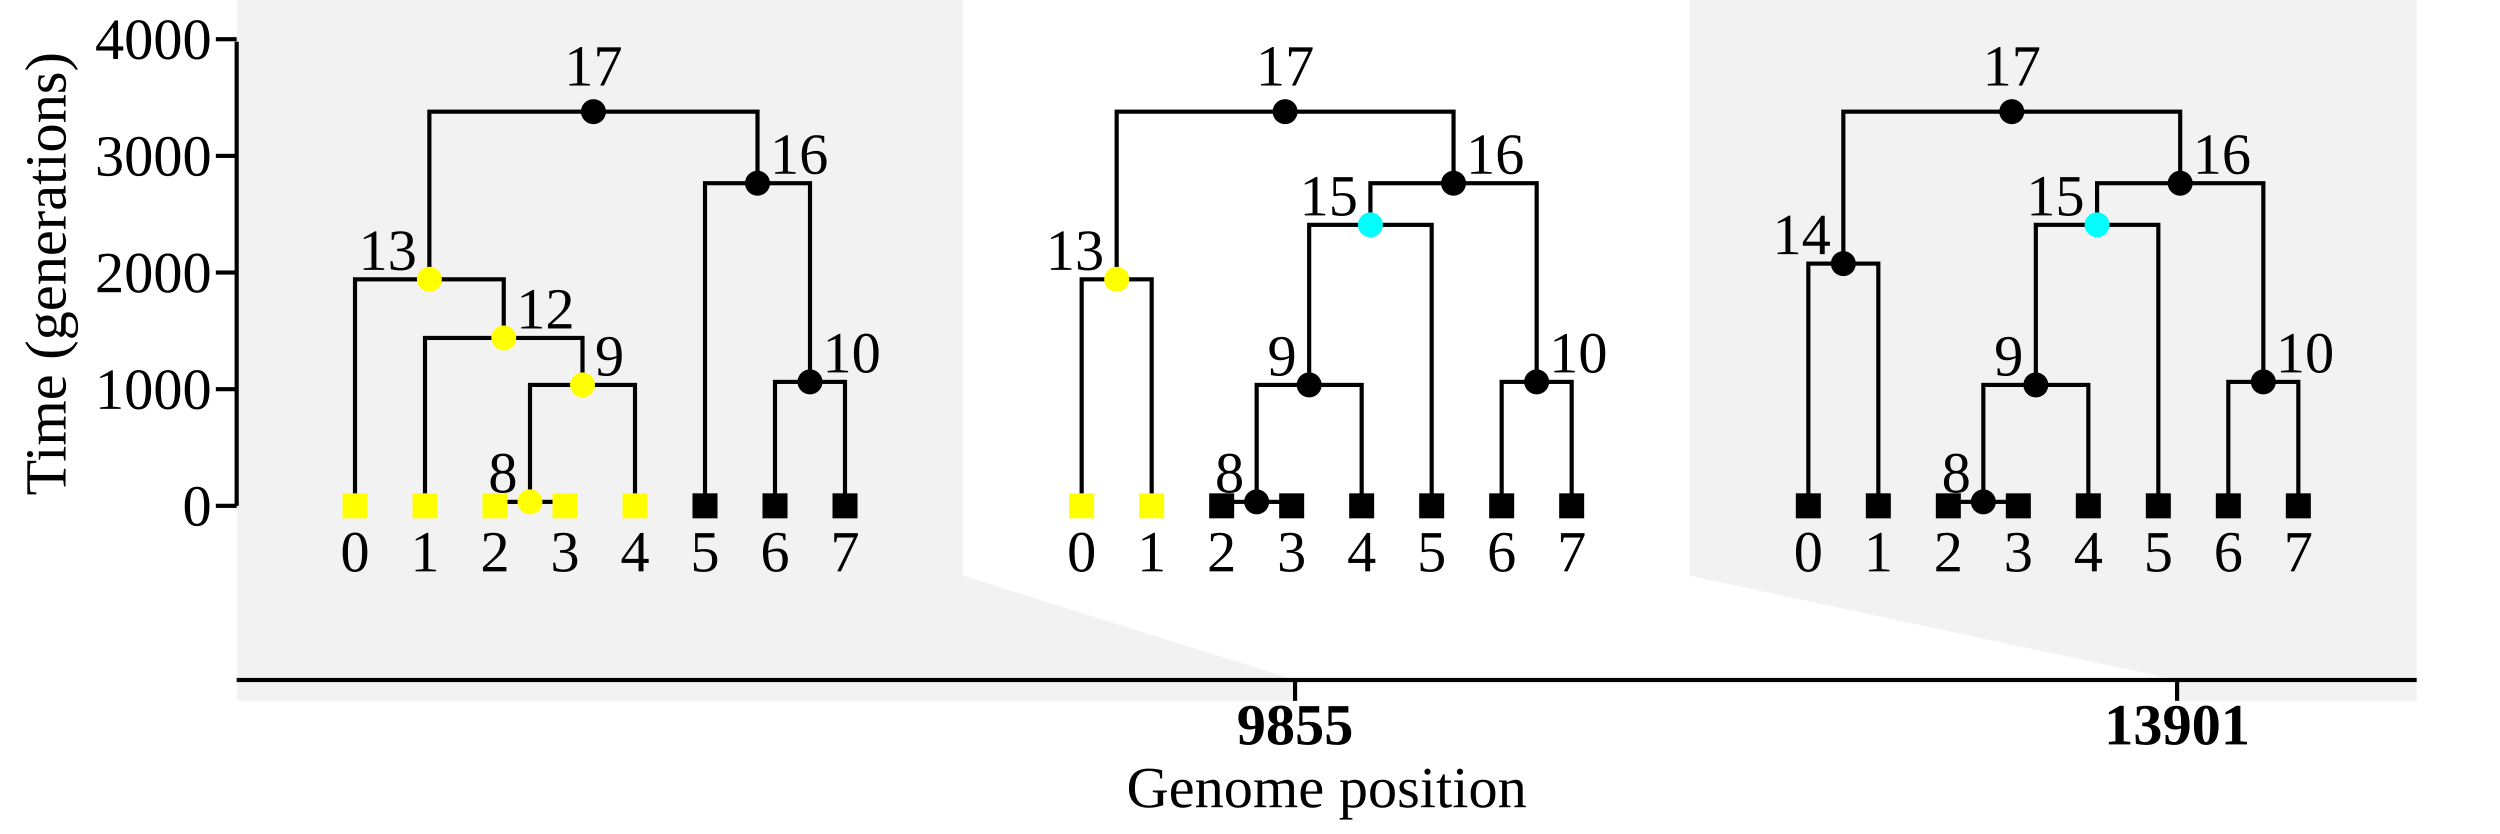
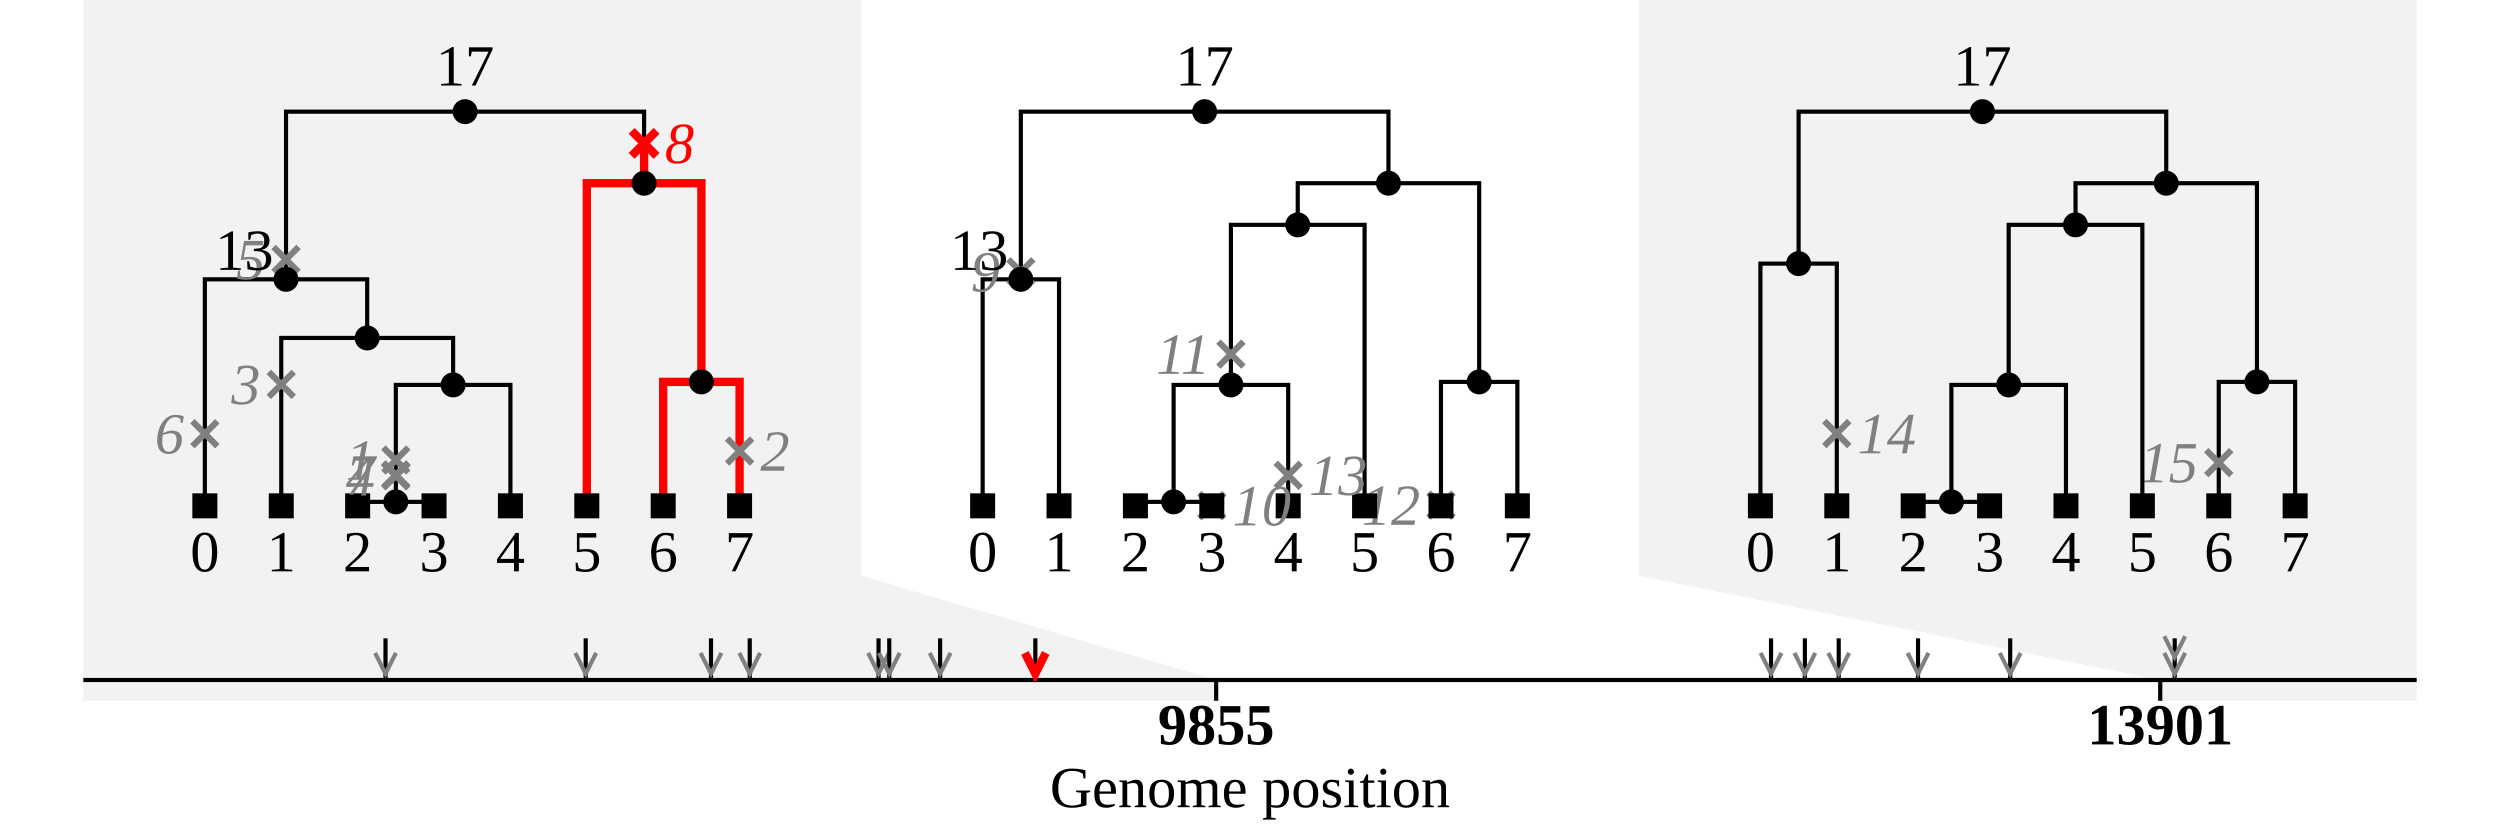
<svg xmlns="http://www.w3.org/2000/svg" baseProfile="full" height="200" version="1.1" width="600">
  <defs>
-     <style type="text/css">.background path {fill: #808080; fill-opacity: 0}.background path:nth-child(odd) {fill-opacity: .1}.axes {font-size: 14px}.x-axis .tick .lab {font-weight: bold; dominant-baseline: hanging}.axes, .tree {font-size: 14px; text-anchor: middle}.axes line, .edge {stroke: black; fill: none}.axes .ax-skip {stroke-dasharray: 4}.y-axis .grid {stroke: #FAFAFA}.node &gt; .sym {fill: black; stroke: none}.site &gt; .sym {stroke: black}.mut text {fill: red; font-style: italic}.mut.extra text {fill: hotpink}.mut line {fill: none; stroke: none}.mut .sym {fill: none; stroke: red}.mut.extra .sym {stroke: hotpink}.node .mut .sym {stroke-width: 1.5px}.tree text, .tree-sequence text {dominant-baseline: central}.plotbox .lab.lft {text-anchor: end}.plotbox .lab.rgt {text-anchor: start}.n13 .sym {fill: yellow}.n15 &gt; .sym {fill: cyan}</style>
+     <style type="text/css">.background path {fill: #808080; fill-opacity: 0}.background path:nth-child(odd) {fill-opacity: .1}.axes {font-size: 14px}.x-axis .tick .lab {font-weight: bold; dominant-baseline: hanging}.axes, .tree {font-size: 14px; text-anchor: middle}.axes line, .edge {stroke: black; fill: none}.axes .ax-skip {stroke-dasharray: 4}.y-axis .grid {stroke: #FAFAFA}.node &gt; .sym {fill: black; stroke: none}.site &gt; .sym {stroke: black}.mut text {fill: red; font-style: italic}.mut.extra text {fill: hotpink}.mut line {fill: none; stroke: none}.mut .sym {fill: none; stroke: red}.mut.extra .sym {stroke: hotpink}.node .mut .sym {stroke-width: 1.5px}.tree text, .tree-sequence text {dominant-baseline: central}.plotbox .lab.lft {text-anchor: end}.plotbox .lab.rgt {text-anchor: start}.mut .lab {fill: gray} .mut .sym {stroke: gray}.m8 .node .edge, .mut.m8 line, .mut.m8 .sym {stroke: red; stroke-width: 2px}.mut.m8 .lab {fill: red}</style>
  </defs>
  <g class="tree-sequence">
    <g class="background">
-       <path d="M56.8,0 l174.4,0 l0,138.2 l79.614,25 l0,5 l-254.014,0 l0,-5 l0,-25 l0,-138.2z" />
-       <path d="M231.2,0 l174.4,0 l0,138.2 l116.9,25 l0,5 l-211.687,0 l0,-5 l-79.614,-25 l0,-138.2z" />
-       <path d="M405.6,0 l174.4,0 l0,138.2 l0,25 l0,5 l-57.5,0 l0,-5 l-116.9,-25 l0,-138.2z" />
+       <path d="M20,0 l186.667,0 l0,138.2 l85.213,25 l0,5 l-271.88,0 l0,-5 l0,-25 l0,-138.2z" />
+       <path d="M206.667,0 l186.667,0 l0,138.2 l125.123,25 l0,5 l-226.576,0 l0,-5 l-85.213,-25 l0,-138.2z" />
+       <path d="M393.333,0 l186.667,0 l0,138.2 l0,25 l0,5 l-61.544,0 l0,-5 l-125.123,-25 l0,-138.2z" />
    </g>
    <g class="axes">
      <g class="x-axis">
-         <g class="title" transform="translate(318.4 200)">
+         <g class="title" transform="translate(300 200)">
          <text class="lab" text-anchor="middle" transform="translate(0 -11)">Genome position</text>
        </g>
-         <line class="ax-line" x1="56.8" x2="580" y1="163.2" y2="163.2" />
+         <line class="ax-line" x1="20" x2="580" y1="163.2" y2="163.2" />
        <g class="ticks">
-           <g class="tick" transform="translate(310.814 163.2)">
+           <g class="tick" transform="translate(291.88 163.2)">
            <line x1="0" x2="0" y1="0" y2="5" />
            <g transform="translate(0 6)">
              <text class="lab">9855</text>
            </g>
          </g>
-           <g class="tick" transform="translate(522.5 163.2)">
+           <g class="tick" transform="translate(518.456 163.2)">
            <line x1="0" x2="0" y1="0" y2="5" />
            <g transform="translate(0 6)">
              <text class="lab">13901</text>
            </g>
          </g>
        </g>
-       </g>
-       <g class="y-axis">
-         <g class="title" transform="translate(0 65.7)">
-           <text class="lab" text-anchor="middle" transform="translate(11) rotate(-90)">Time (generations)</text>
-         </g>
-         <line class="ax-line" x1="56.8" x2="56.8" y1="121.4" y2="10" />
-         <g class="ticks">
-           <g class="tick" transform="translate(56.8 121.4)">
-             <line x1="0" x2="-5" y1="0" y2="0" />
-             <g transform="translate(-6 0)">
-               <text class="lab" text-anchor="end">0</text>
-             </g>
-           </g>
-           <g class="tick" transform="translate(56.8 93.4029)">
-             <line x1="0" x2="-5" y1="0" y2="0" />
-             <g transform="translate(-6 0)">
-               <text class="lab" text-anchor="end">1000</text>
-             </g>
-           </g>
-           <g class="tick" transform="translate(56.8 65.4058)">
-             <line x1="0" x2="-5" y1="0" y2="0" />
-             <g transform="translate(-6 0)">
-               <text class="lab" text-anchor="end">2000</text>
-             </g>
-           </g>
-           <g class="tick" transform="translate(56.8 37.4087)">
-             <line x1="0" x2="-5" y1="0" y2="0" />
-             <g transform="translate(-6 0)">
-               <text class="lab" text-anchor="end">3000</text>
-             </g>
-           </g>
-           <g class="tick" transform="translate(56.8 9.41159)">
-             <line x1="0" x2="-5" y1="0" y2="0" />
-             <g transform="translate(-6 0)">
-               <text class="lab" text-anchor="end">4000</text>
-             </g>
+         <g class="site s1" transform="translate(92.52 163.2)">
+           <line class="sym" x1="0" x2="0" y1="0" y2="-10" />
+           <g class="mut m1">
+             <polyline class="sym" points="2.5,-6.5 0,-1.5 -2.5,-6.5" />
+           </g>
+         </g>
+         <g class="site s2" transform="translate(140.568 163.2)">
+           <line class="sym" x1="0" x2="0" y1="0" y2="-10" />
+           <g class="mut m2">
+             <polyline class="sym" points="2.5,-6.5 0,-1.5 -2.5,-6.5" />
+           </g>
+         </g>
+         <g class="site s3" transform="translate(170.64 163.2)">
+           <line class="sym" x1="0" x2="0" y1="0" y2="-10" />
+           <g class="mut m3">
+             <polyline class="sym" points="2.5,-6.5 0,-1.5 -2.5,-6.5" />
+           </g>
+         </g>
+         <g class="site s4" transform="translate(179.936 163.2)">
+           <line class="sym" x1="0" x2="0" y1="0" y2="-10" />
+           <g class="mut m4">
+             <polyline class="sym" points="2.5,-6.5 0,-1.5 -2.5,-6.5" />
+           </g>
+         </g>
+         <g class="site s5" transform="translate(210.848 163.2)">
+           <line class="sym" x1="0" x2="0" y1="0" y2="-10" />
+           <g class="mut m5">
+             <polyline class="sym" points="2.5,-6.5 0,-1.5 -2.5,-6.5" />
+           </g>
+         </g>
+         <g class="site s6" transform="translate(213.424 163.2)">
+           <line class="sym" x1="0" x2="0" y1="0" y2="-10" />
+           <g class="mut m6">
+             <polyline class="sym" points="2.5,-6.5 0,-1.5 -2.5,-6.5" />
+           </g>
+         </g>
+         <g class="site s7" transform="translate(225.632 163.2)">
+           <line class="sym" x1="0" x2="0" y1="0" y2="-10" />
+           <g class="mut m7">
+             <polyline class="sym" points="2.5,-6.5 0,-1.5 -2.5,-6.5" />
+           </g>
+         </g>
+         <g class="site s8" transform="translate(248.48 163.2)">
+           <line class="sym" x1="0" x2="0" y1="0" y2="-10" />
+           <g class="mut m8">
+             <polyline class="sym" points="2.5,-6.5 0,-1.5 -2.5,-6.5" />
+           </g>
+         </g>
+         <g class="site s9" transform="translate(425.048 163.2)">
+           <line class="sym" x1="0" x2="0" y1="0" y2="-10" />
+           <g class="mut m9">
+             <polyline class="sym" points="2.5,-6.5 0,-1.5 -2.5,-6.5" />
+           </g>
+         </g>
+         <g class="site s10" transform="translate(433.168 163.2)">
+           <line class="sym" x1="0" x2="0" y1="0" y2="-10" />
+           <g class="mut m10">
+             <polyline class="sym" points="2.5,-6.5 0,-1.5 -2.5,-6.5" />
+           </g>
+         </g>
+         <g class="site s11" transform="translate(441.288 163.2)">
+           <line class="sym" x1="0" x2="0" y1="0" y2="-10" />
+           <g class="mut m11">
+             <polyline class="sym" points="2.5,-6.5 0,-1.5 -2.5,-6.5" />
+           </g>
+         </g>
+         <g class="site s12" transform="translate(460.328 163.2)">
+           <line class="sym" x1="0" x2="0" y1="0" y2="-10" />
+           <g class="mut m12">
+             <polyline class="sym" points="2.5,-6.5 0,-1.5 -2.5,-6.5" />
+           </g>
+         </g>
+         <g class="site s13" transform="translate(482.448 163.2)">
+           <line class="sym" x1="0" x2="0" y1="0" y2="-10" />
+           <g class="mut m13">
+             <polyline class="sym" points="2.5,-6.5 0,-1.5 -2.5,-6.5" />
+           </g>
+         </g>
+         <g class="site s14" transform="translate(521.928 163.2)">
+           <line class="sym" x1="0" x2="0" y1="0" y2="-10" />
+           <g class="mut m15">
+             <polyline class="sym" points="2.5,-6.5 0,-1.5 -2.5,-6.5" />
+           </g>
+           <g class="mut m14">
+             <polyline class="sym" points="2.5,-10.5 0,-5.5 -2.5,-10.5" />
          </g>
        </g>
      </g>
    </g>
    <g class="plotbox trees">
-       <g class="tree t0" transform="translate(56.8 0)">
+       <g class="tree t0" transform="translate(20 0)">
        <g class="plotbox">
-           <g class="c2 node n17 p3 root" transform="translate(85.625 26.8)">
-             <g class="a17 c2 node n13 p3" transform="translate(-39.375 40.2375)">
-               <g class="a13 i0 leaf node n0 p0 sample" transform="translate(-17.85 54.3625)">
-                 <path class="edge" d="M 0 0 V -54.362 H 17.85" />
+           <g class="c2 node n17 p3 root" transform="translate(91.6146 26.8)">
+             <g class="a17 c2 m5 node n13 p3 s5" transform="translate(-42.9687 40.2375)">
+               <g class="a13 i0 leaf m6 node n0 p0 s6 sample" transform="translate(-19.4792 54.3625)">
+                 <path class="edge" d="M 0 0 V -54.362 H 19.479" />
+                 <g class="mut m6 s6" transform="translate(0 -17.3034)">
+                   <line x1="0" x2="0" y1="0" y2="17.303" />
+                   <path class="sym" d="M -3,-3 l 6,6 M -3,3 l 6,-6" />
+                   <text class="lab lft" transform="translate(-5 0)">6</text>
+                 </g>
                <rect class="sym" height="6" width="6" x="-3" y="-3" />
                <text class="lab" transform="translate(0 11)">0</text>
              </g>
-               <g class="a13 c2 node n12 p3" transform="translate(17.85 14.0706)">
-                 <g class="a12 i0 leaf node n1 p0 sample" transform="translate(-18.9 40.2919)">
-                   <path class="edge" d="M 0 0 V -40.292 H 18.9" />
+               <g class="a13 c2 node n12 p3" transform="translate(19.4792 14.0706)">
+                 <g class="a12 i0 leaf m3 node n1 p0 s3 sample" transform="translate(-20.625 40.2919)">
+                   <path class="edge" d="M 0 0 V -40.292 H 20.625" />
+                   <g class="mut m3 s3" transform="translate(0 -29.1465)">
+                     <line x1="0" x2="0" y1="0" y2="29.146" />
+                     <path class="sym" d="M -3,-3 l 6,6 M -3,3 l 6,-6" />
+                     <text class="lab lft" transform="translate(-5 0)">3</text>
+                   </g>
                  <rect class="sym" height="6" width="6" x="-3" y="-3" />
                  <text class="lab" transform="translate(0 11)">1</text>
                </g>
-                 <g class="a12 c2 node n9 p3" transform="translate(18.9 11.2733)">
-                   <g class="a9 i2 leaf node n4 p1 sample" transform="translate(12.6 29.0186)">
-                     <path class="edge" d="M 0 0 V -29.019 H -12.6" />
+                 <g class="a12 c2 node n9 p3" transform="translate(20.625 11.2733)">
+                   <g class="a9 i2 leaf node n4 p1 sample" transform="translate(13.75 29.0186)">
+                     <path class="edge" d="M 0 0 V -29.019 H -13.75" />
                    <rect class="sym" height="6" width="6" x="-3" y="-3" />
                    <text class="lab" transform="translate(0 11)">4</text>
                  </g>
-                   <g class="a9 c2 node n8 p0" transform="translate(-12.6 28.067)">
-                     <g class="a8 i1 leaf node n2 p0 sample" transform="translate(-8.4 0.95157)">
-                       <path class="edge" d="M 0 0 V -0.952 H 8.4" />
+                   <g class="a9 c2 m1 m4 m7 node n8 p0 s1 s4 s7" transform="translate(-13.75 28.067)">
+                     <g class="a8 i1 leaf node n2 p0 sample" transform="translate(-9.16667 0.95157)">
+                       <path class="edge" d="M 0 0 V -0.952 H 9.167" />
                      <rect class="sym" height="6" width="6" x="-3" y="-3" />
                      <text class="lab" transform="translate(0 11)">2</text>
                    </g>
-                     <g class="a8 i1 leaf node n3 p0 sample" transform="translate(8.4 0.95157)">
-                       <path class="edge" d="M 0 0 V -0.952 H -8.4" />
+                     <g class="a8 i1 leaf node n3 p0 sample" transform="translate(9.16667 0.95157)">
+                       <path class="edge" d="M 0 0 V -0.952 H -9.167" />
                      <rect class="sym" height="6" width="6" x="-3" y="-3" />
                      <text class="lab" transform="translate(0 11)">3</text>
                    </g>
-                     <path class="edge" d="M 0 0 V -28.067 H 12.6" />
+                     <path class="edge" d="M 0 0 V -28.067 H 13.75" />
+                     <g class="mut m1 s1" transform="translate(0 -10.0438)">
+                       <line x1="0" x2="0" y1="0" y2="10.044" />
+                       <path class="sym" d="M -3,-3 l 6,6 M -3,3 l 6,-6" />
+                       <text class="lab lft" transform="translate(-5 0)">1</text>
+                     </g>
+                     <g class="mut m7 s7" transform="translate(0 -6.48256)">
+                       <line x1="0" x2="0" y1="0" y2="6.483" />
+                       <path class="sym" d="M -3,-3 l 6,6 M -3,3 l 6,-6" />
+                       <text class="lab lft" transform="translate(-5 0)">7</text>
+                     </g>
+                     <g class="mut m4 s4" transform="translate(0 -6.2275)">
+                       <line x1="0" x2="0" y1="0" y2="6.228" />
+                       <path class="sym" d="M -3,-3 l 6,6 M -3,3 l 6,-6" />
+                       <text class="lab lft" transform="translate(-5 0)">4</text>
+                     </g>
                    <circle class="sym" cx="0" cy="0" r="3" />
-                     <text class="lab lft" transform="translate(-3 -7.0)">8</text>
-                   </g>
-                   <path class="edge" d="M 0 0 V -11.273 H -18.9" />
+                     <text class="lab lft" transform="translate(-3 -7.0)" />
+                   </g>
+                   <path class="edge" d="M 0 0 V -11.273 H -20.625" />
                  <circle class="sym" cx="0" cy="0" r="3" />
-                   <text class="lab rgt" transform="translate(3 -7.0)">9</text>
-                 </g>
-                 <path class="edge" d="M 0 0 V -14.071 H -17.85" />
-                 <circle class="sym" cx="0" cy="0" r="3" />
-                 <text class="lab rgt" transform="translate(3 -7.0)">12</text>
-               </g>
-               <path class="edge" d="M 0 0 V -40.237 H 39.375" />
+                   <text class="lab rgt" transform="translate(3 -7.0)" />
+                 </g>
+                 <path class="edge" d="M 0 0 V -14.071 H -19.479" />
+                 <circle class="sym" cx="0" cy="0" r="3" />
+                 <text class="lab rgt" transform="translate(3 -7.0)" />
+               </g>
+               <path class="edge" d="M 0 0 V -40.237 H 42.969" />
+               <g class="mut m5 s5" transform="translate(0 -4.76423)">
+                 <line x1="0" x2="0" y1="0" y2="4.764" />
+                 <path class="sym" d="M -3,-3 l 6,6 M -3,3 l 6,-6" />
+                 <text class="lab lft" transform="translate(-5 0)">5</text>
+               </g>
              <circle class="sym" cx="0" cy="0" r="3" />
              <text class="lab lft" transform="translate(-3 -7.0)">13</text>
            </g>
-             <g class="a17 c2 node n16 p3" transform="translate(39.375 17.1723)">
-               <g class="a16 i2 leaf node n5 p1 sample" transform="translate(-12.6 77.4277)">
-                 <path class="edge" d="M 0 0 V -77.428 H 12.6" />
+             <g class="a17 c2 m8 node n16 p3 s8" transform="translate(42.9688 17.1723)">
+               <g class="a16 i2 leaf node n5 p1 sample" transform="translate(-13.75 77.4277)">
+                 <path class="edge" d="M 0 0 V -77.428 H 13.75" />
                <rect class="sym" height="6" width="6" x="-3" y="-3" />
                <text class="lab" transform="translate(0 11)">5</text>
              </g>
-               <g class="a16 c2 node n10 p3" transform="translate(12.6 47.6807)">
-                 <g class="a10 i3 leaf node n6 p2 sample" transform="translate(-8.4 29.747)">
-                   <path class="edge" d="M 0 0 V -29.747 H 8.4" />
+               <g class="a16 c2 node n10 p3" transform="translate(13.75 47.6807)">
+                 <g class="a10 i3 leaf node n6 p2 sample" transform="translate(-9.16667 29.747)">
+                   <path class="edge" d="M 0 0 V -29.747 H 9.167" />
                  <rect class="sym" height="6" width="6" x="-3" y="-3" />
                  <text class="lab" transform="translate(0 11)">6</text>
                </g>
-                 <g class="a10 i3 leaf node n7 p2 sample" transform="translate(8.4 29.747)">
-                   <path class="edge" d="M 0 0 V -29.747 H -8.4" />
+                 <g class="a10 i3 leaf m2 node n7 p2 s2 sample" transform="translate(9.16667 29.747)">
+                   <path class="edge" d="M 0 0 V -29.747 H -9.167" />
+                   <g class="mut m2 s2" transform="translate(0 -13.1501)">
+                     <line x1="0" x2="0" y1="0" y2="13.15" />
+                     <path class="sym" d="M -3,-3 l 6,6 M -3,3 l 6,-6" />
+                     <text class="lab rgt" transform="translate(5 0)">2</text>
+                   </g>
                  <rect class="sym" height="6" width="6" x="-3" y="-3" />
                  <text class="lab" transform="translate(0 11)">7</text>
                </g>
-                 <path class="edge" d="M 0 0 V -47.681 H -12.6" />
-                 <circle class="sym" cx="0" cy="0" r="3" />
-                 <text class="lab rgt" transform="translate(3 -7.0)">10</text>
-               </g>
-               <path class="edge" d="M 0 0 V -17.172 H -39.375" />
-               <circle class="sym" cx="0" cy="0" r="3" />
-               <text class="lab rgt" transform="translate(3 -7.0)">16</text>
+                 <path class="edge" d="M 0 0 V -47.681 H -13.75" />
+                 <circle class="sym" cx="0" cy="0" r="3" />
+                 <text class="lab rgt" transform="translate(3 -7.0)" />
+               </g>
+               <path class="edge" d="M 0 0 V -17.172 H -42.969" />
+               <g class="mut m8 s8" transform="translate(0 -9.55803)">
+                 <line x1="0" x2="0" y1="0" y2="9.558" />
+                 <path class="sym" d="M -3,-3 l 6,6 M -3,3 l 6,-6" />
+                 <text class="lab rgt" transform="translate(5 0)">8</text>
+               </g>
+               <circle class="sym" cx="0" cy="0" r="3" />
+               <text class="lab rgt" transform="translate(3 -7.0)" />
            </g>
            <circle class="sym" cx="0" cy="0" r="3" />
            <text class="lab" transform="translate(0 -11)">17</text>
          </g>
        </g>
      </g>
-       <g class="tree t1" transform="translate(231.2 0)">
+       <g class="tree t1" transform="translate(206.667 0)">
        <g class="plotbox">
-           <g class="c2 node n17 p3 root" transform="translate(77.225 26.8)">
-             <g class="a17 c2 node n13 p3" transform="translate(-40.425 40.2375)">
-               <g class="a13 i0 leaf node n0 p0 sample" transform="translate(-8.4 54.3625)">
-                 <path class="edge" d="M 0 0 V -54.362 H 8.4" />
+           <g class="c2 node n17 p3 root" transform="translate(82.4479 26.8)">
+             <g class="a17 c2 m9 node n13 p3 s9" transform="translate(-44.1146 40.2375)">
+               <g class="a13 i0 leaf node n0 p0 sample" transform="translate(-9.16667 54.3625)">
+                 <path class="edge" d="M 0 0 V -54.362 H 9.167" />
                <rect class="sym" height="6" width="6" x="-3" y="-3" />
                <text class="lab" transform="translate(0 11)">0</text>
              </g>
-               <g class="a13 i0 leaf node n1 p0 sample" transform="translate(8.4 54.3625)">
-                 <path class="edge" d="M 0 0 V -54.362 H -8.4" />
+               <g class="a13 i0 leaf node n1 p0 sample" transform="translate(9.16667 54.3625)">
+                 <path class="edge" d="M 0 0 V -54.362 H -9.167" />
                <rect class="sym" height="6" width="6" x="-3" y="-3" />
                <text class="lab" transform="translate(0 11)">1</text>
              </g>
-               <path class="edge" d="M 0 0 V -40.237 H 40.425" />
+               <path class="edge" d="M 0 0 V -40.237 H 44.115" />
+               <g class="mut m9 s9" transform="translate(0 -1.80647)">
+                 <line x1="0" x2="0" y1="0" y2="1.806" />
+                 <path class="sym" d="M -3,-3 l 6,6 M -3,3 l 6,-6" />
+                 <text class="lab lft" transform="translate(-5 0)">9</text>
+               </g>
              <circle class="sym" cx="0" cy="0" r="3" />
              <text class="lab lft" transform="translate(-3 -7.0)">13</text>
            </g>
-             <g class="a17 c2 node n16 p3" transform="translate(40.425 17.1723)">
-               <g class="a16 c2 node n10 p3" transform="translate(19.95 47.6807)">
-                 <g class="a10 i3 leaf node n6 p2 sample" transform="translate(-8.4 29.747)">
-                   <path class="edge" d="M 0 0 V -29.747 H 8.4" />
+             <g class="a17 c2 node n16 p3" transform="translate(44.1146 17.1723)">
+               <g class="a16 c2 node n10 p3" transform="translate(21.7708 47.6807)">
+                 <g class="a10 i3 leaf m12 node n6 p2 s12 sample" transform="translate(-9.16667 29.747)">
+                   <path class="edge" d="M 0 0 V -29.747 H 9.167" />
+                   <g class="mut m12 s12" transform="translate(0 -0.16764)">
+                     <line x1="0" x2="0" y1="0" y2="0.168" />
+                     <path class="sym" d="M -3,-3 l 6,6 M -3,3 l 6,-6" />
+                     <text class="lab lft" transform="translate(-5 0)">12</text>
+                   </g>
                  <rect class="sym" height="6" width="6" x="-3" y="-3" />
                  <text class="lab" transform="translate(0 11)">6</text>
                </g>
-                 <g class="a10 i3 leaf node n7 p2 sample" transform="translate(8.4 29.747)">
-                   <path class="edge" d="M 0 0 V -29.747 H -8.4" />
+                 <g class="a10 i3 leaf node n7 p2 sample" transform="translate(9.16667 29.747)">
+                   <path class="edge" d="M 0 0 V -29.747 H -9.167" />
                  <rect class="sym" height="6" width="6" x="-3" y="-3" />
                  <text class="lab" transform="translate(0 11)">7</text>
                </g>
-                 <path class="edge" d="M 0 0 V -47.681 H -19.95" />
-                 <circle class="sym" cx="0" cy="0" r="3" />
-                 <text class="lab rgt" transform="translate(3 -7.0)">10</text>
-               </g>
-               <g class="a16 c2 node n15 p3" transform="translate(-19.95 9.99148)">
-                 <g class="a15 i2 leaf node n5 p1 sample" transform="translate(14.7 67.4362)">
-                   <path class="edge" d="M 0 0 V -67.436 H -14.7" />
+                 <path class="edge" d="M 0 0 V -47.681 H -21.771" />
+                 <circle class="sym" cx="0" cy="0" r="3" />
+                 <text class="lab rgt" transform="translate(3 -7.0)" />
+               </g>
+               <g class="a16 c2 node n15 p3" transform="translate(-21.7708 9.99148)">
+                 <g class="a15 i2 leaf node n5 p1 sample" transform="translate(16.0417 67.4362)">
+                   <path class="edge" d="M 0 0 V -67.436 H -16.042" />
                  <rect class="sym" height="6" width="6" x="-3" y="-3" />
                  <text class="lab" transform="translate(0 11)">5</text>
                </g>
-                 <g class="a15 c2 node n9 p3" transform="translate(-14.7 38.4177)">
-                   <g class="a9 i2 leaf node n4 p1 sample" transform="translate(12.6 29.0186)">
-                     <path class="edge" d="M 0 0 V -29.019 H -12.6" />
+                 <g class="a15 c2 m11 node n9 p3 s11" transform="translate(-16.0417 38.4177)">
+                   <g class="a9 i2 leaf m13 node n4 p1 s13 sample" transform="translate(13.75 29.0186)">
+                     <path class="edge" d="M 0 0 V -29.019 H -13.75" />
+                     <g class="mut m13 s13" transform="translate(0 -7.32564)">
+                       <line x1="0" x2="0" y1="0" y2="7.326" />
+                       <path class="sym" d="M -3,-3 l 6,6 M -3,3 l 6,-6" />
+                       <text class="lab rgt" transform="translate(5 0)">13</text>
+                     </g>
                    <rect class="sym" height="6" width="6" x="-3" y="-3" />
                    <text class="lab" transform="translate(0 11)">4</text>
                  </g>
-                   <g class="a9 c2 node n8 p0" transform="translate(-12.6 28.067)">
-                     <g class="a8 i1 leaf node n2 p0 sample" transform="translate(-8.4 0.95157)">
-                       <path class="edge" d="M 0 0 V -0.952 H 8.4" />
+                   <g class="a9 c2 node n8 p0" transform="translate(-13.75 28.067)">
+                     <g class="a8 i1 leaf node n2 p0 sample" transform="translate(-9.16667 0.95157)">
+                       <path class="edge" d="M 0 0 V -0.952 H 9.167" />
                      <rect class="sym" height="6" width="6" x="-3" y="-3" />
                      <text class="lab" transform="translate(0 11)">2</text>
                    </g>
-                     <g class="a8 i1 leaf node n3 p0 sample" transform="translate(8.4 0.95157)">
-                       <path class="edge" d="M 0 0 V -0.952 H -8.4" />
+                     <g class="a8 i1 leaf m10 node n3 p0 s10 sample" transform="translate(9.16667 0.95157)">
+                       <path class="edge" d="M 0 0 V -0.952 H -9.167" />
+                       <g class="mut m10 s10" transform="translate(0 -0.0388272)">
+                         <line x1="0" x2="0" y1="0" y2="0.039" />
+                         <path class="sym" d="M -3,-3 l 6,6 M -3,3 l 6,-6" />
+                         <text class="lab rgt" transform="translate(5 0)">10</text>
+                       </g>
                      <rect class="sym" height="6" width="6" x="-3" y="-3" />
                      <text class="lab" transform="translate(0 11)">3</text>
                    </g>
-                     <path class="edge" d="M 0 0 V -28.067 H 12.6" />
+                     <path class="edge" d="M 0 0 V -28.067 H 13.75" />
                    <circle class="sym" cx="0" cy="0" r="3" />
-                     <text class="lab lft" transform="translate(-3 -7.0)">8</text>
-                   </g>
-                   <path class="edge" d="M 0 0 V -38.418 H 14.7" />
+                     <text class="lab lft" transform="translate(-3 -7.0)" />
+                   </g>
+                   <path class="edge" d="M 0 0 V -38.418 H 16.042" />
+                   <g class="mut m11 s11" transform="translate(0 -7.38769)">
+                     <line x1="0" x2="0" y1="0" y2="7.388" />
+                     <path class="sym" d="M -3,-3 l 6,6 M -3,3 l 6,-6" />
+                     <text class="lab lft" transform="translate(-5 0)">11</text>
+                   </g>
                  <circle class="sym" cx="0" cy="0" r="3" />
-                   <text class="lab lft" transform="translate(-3 -7.0)">9</text>
-                 </g>
-                 <path class="edge" d="M 0 0 V -9.991 H 19.95" />
-                 <circle class="sym" cx="0" cy="0" r="3" />
-                 <text class="lab lft" transform="translate(-3 -7.0)">15</text>
-               </g>
-               <path class="edge" d="M 0 0 V -17.172 H -40.425" />
-               <circle class="sym" cx="0" cy="0" r="3" />
-               <text class="lab rgt" transform="translate(3 -7.0)">16</text>
+                   <text class="lab lft" transform="translate(-3 -7.0)" />
+                 </g>
+                 <path class="edge" d="M 0 0 V -9.991 H 21.771" />
+                 <circle class="sym" cx="0" cy="0" r="3" />
+                 <text class="lab lft" transform="translate(-3 -7.0)" />
+               </g>
+               <path class="edge" d="M 0 0 V -17.172 H -44.115" />
+               <circle class="sym" cx="0" cy="0" r="3" />
+               <text class="lab rgt" transform="translate(3 -7.0)" />
            </g>
            <circle class="sym" cx="0" cy="0" r="3" />
            <text class="lab" transform="translate(0 -11)">17</text>
          </g>
        </g>
      </g>
-       <g class="tree t2" transform="translate(405.6 0)">
+       <g class="tree t2" transform="translate(393.333 0)">
        <g class="plotbox">
-           <g class="c2 node n17 p3 root" transform="translate(77.225 26.8)">
-             <g class="a17 c2 node n16 p3" transform="translate(40.425 17.1723)">
-               <g class="a16 c2 node n10 p3" transform="translate(19.95 47.6807)">
-                 <g class="a10 i3 leaf node n6 p2 sample" transform="translate(-8.4 29.747)">
-                   <path class="edge" d="M 0 0 V -29.747 H 8.4" />
+           <g class="c2 node n17 p3 root" transform="translate(82.4479 26.8)">
+             <g class="a17 c2 node n16 p3" transform="translate(44.1146 17.1723)">
+               <g class="a16 c2 node n10 p3" transform="translate(21.7708 47.6807)">
+                 <g class="a10 i3 leaf m15 node n6 p2 s14 sample" transform="translate(-9.16667 29.747)">
+                   <path class="edge" d="M 0 0 V -29.747 H 9.167" />
+                   <g class="mut m15 s14" transform="translate(0 -10.3659)">
+                     <line x1="0" x2="0" y1="0" y2="10.366" />
+                     <path class="sym" d="M -3,-3 l 6,6 M -3,3 l 6,-6" />
+                     <text class="lab lft" transform="translate(-5 0)">15</text>
+                   </g>
                  <rect class="sym" height="6" width="6" x="-3" y="-3" />
                  <text class="lab" transform="translate(0 11)">6</text>
                </g>
-                 <g class="a10 i3 leaf node n7 p2 sample" transform="translate(8.4 29.747)">
-                   <path class="edge" d="M 0 0 V -29.747 H -8.4" />
+                 <g class="a10 i3 leaf node n7 p2 sample" transform="translate(9.16667 29.747)">
+                   <path class="edge" d="M 0 0 V -29.747 H -9.167" />
                  <rect class="sym" height="6" width="6" x="-3" y="-3" />
                  <text class="lab" transform="translate(0 11)">7</text>
                </g>
-                 <path class="edge" d="M 0 0 V -47.681 H -19.95" />
-                 <circle class="sym" cx="0" cy="0" r="3" />
-                 <text class="lab rgt" transform="translate(3 -7.0)">10</text>
-               </g>
-               <g class="a16 c2 node n15 p3" transform="translate(-19.95 9.99148)">
-                 <g class="a15 i2 leaf node n5 p1 sample" transform="translate(14.7 67.4362)">
-                   <path class="edge" d="M 0 0 V -67.436 H -14.7" />
+                 <path class="edge" d="M 0 0 V -47.681 H -21.771" />
+                 <circle class="sym" cx="0" cy="0" r="3" />
+                 <text class="lab rgt" transform="translate(3 -7.0)" />
+               </g>
+               <g class="a16 c2 node n15 p3" transform="translate(-21.7708 9.99148)">
+                 <g class="a15 i2 leaf node n5 p1 sample" transform="translate(16.0417 67.4362)">
+                   <path class="edge" d="M 0 0 V -67.436 H -16.042" />
                  <rect class="sym" height="6" width="6" x="-3" y="-3" />
                  <text class="lab" transform="translate(0 11)">5</text>
                </g>
-                 <g class="a15 c2 node n9 p3" transform="translate(-14.7 38.4177)">
-                   <g class="a9 i2 leaf node n4 p1 sample" transform="translate(12.6 29.0186)">
-                     <path class="edge" d="M 0 0 V -29.019 H -12.6" />
+                 <g class="a15 c2 node n9 p3" transform="translate(-16.0417 38.4177)">
+                   <g class="a9 i2 leaf node n4 p1 sample" transform="translate(13.75 29.0186)">
+                     <path class="edge" d="M 0 0 V -29.019 H -13.75" />
                    <rect class="sym" height="6" width="6" x="-3" y="-3" />
                    <text class="lab" transform="translate(0 11)">4</text>
                  </g>
-                   <g class="a9 c2 node n8 p0" transform="translate(-12.6 28.067)">
-                     <g class="a8 i1 leaf node n2 p0 sample" transform="translate(-8.4 0.95157)">
-                       <path class="edge" d="M 0 0 V -0.952 H 8.4" />
+                   <g class="a9 c2 node n8 p0" transform="translate(-13.75 28.067)">
+                     <g class="a8 i1 leaf node n2 p0 sample" transform="translate(-9.16667 0.95157)">
+                       <path class="edge" d="M 0 0 V -0.952 H 9.167" />
                      <rect class="sym" height="6" width="6" x="-3" y="-3" />
                      <text class="lab" transform="translate(0 11)">2</text>
                    </g>
-                     <g class="a8 i1 leaf node n3 p0 sample" transform="translate(8.4 0.95157)">
-                       <path class="edge" d="M 0 0 V -0.952 H -8.4" />
+                     <g class="a8 i1 leaf node n3 p0 sample" transform="translate(9.16667 0.95157)">
+                       <path class="edge" d="M 0 0 V -0.952 H -9.167" />
                      <rect class="sym" height="6" width="6" x="-3" y="-3" />
                      <text class="lab" transform="translate(0 11)">3</text>
                    </g>
-                     <path class="edge" d="M 0 0 V -28.067 H 12.6" />
+                     <path class="edge" d="M 0 0 V -28.067 H 13.75" />
                    <circle class="sym" cx="0" cy="0" r="3" />
-                     <text class="lab lft" transform="translate(-3 -7.0)">8</text>
-                   </g>
-                   <path class="edge" d="M 0 0 V -38.418 H 14.7" />
+                     <text class="lab lft" transform="translate(-3 -7.0)" />
+                   </g>
+                   <path class="edge" d="M 0 0 V -38.418 H 16.042" />
                  <circle class="sym" cx="0" cy="0" r="3" />
-                   <text class="lab lft" transform="translate(-3 -7.0)">9</text>
-                 </g>
-                 <path class="edge" d="M 0 0 V -9.991 H 19.95" />
-                 <circle class="sym" cx="0" cy="0" r="3" />
-                 <text class="lab lft" transform="translate(-3 -7.0)">15</text>
-               </g>
-               <path class="edge" d="M 0 0 V -17.172 H -40.425" />
-               <circle class="sym" cx="0" cy="0" r="3" />
-               <text class="lab rgt" transform="translate(3 -7.0)">16</text>
-             </g>
-             <g class="a17 c2 node n14 p3" transform="translate(-40.425 36.4658)">
-               <g class="a14 i0 leaf node n0 p0 sample" transform="translate(-8.4 58.1342)">
-                 <path class="edge" d="M 0 0 V -58.134 H 8.4" />
+                   <text class="lab lft" transform="translate(-3 -7.0)" />
+                 </g>
+                 <path class="edge" d="M 0 0 V -9.991 H 21.771" />
+                 <circle class="sym" cx="0" cy="0" r="3" />
+                 <text class="lab lft" transform="translate(-3 -7.0)" />
+               </g>
+               <path class="edge" d="M 0 0 V -17.172 H -44.115" />
+               <circle class="sym" cx="0" cy="0" r="3" />
+               <text class="lab rgt" transform="translate(3 -7.0)" />
+             </g>
+             <g class="a17 c2 node n14 p3" transform="translate(-44.1146 36.4658)">
+               <g class="a14 i0 leaf node n0 p0 sample" transform="translate(-9.16667 58.1342)">
+                 <path class="edge" d="M 0 0 V -58.134 H 9.167" />
                <rect class="sym" height="6" width="6" x="-3" y="-3" />
                <text class="lab" transform="translate(0 11)">0</text>
              </g>
-               <g class="a14 i0 leaf node n1 p0 sample" transform="translate(8.4 58.1342)">
-                 <path class="edge" d="M 0 0 V -58.134 H -8.4" />
+               <g class="a14 i0 leaf m14 node n1 p0 s14 sample" transform="translate(9.16667 58.1342)">
+                 <path class="edge" d="M 0 0 V -58.134 H -9.167" />
+                 <g class="mut m14 s14" transform="translate(0 -17.3484)">
+                   <line x1="0" x2="0" y1="0" y2="17.348" />
+                   <path class="sym" d="M -3,-3 l 6,6 M -3,3 l 6,-6" />
+                   <text class="lab rgt" transform="translate(5 0)">14</text>
+                 </g>
                <rect class="sym" height="6" width="6" x="-3" y="-3" />
                <text class="lab" transform="translate(0 11)">1</text>
              </g>
-               <path class="edge" d="M 0 0 V -36.466 H 40.425" />
-               <circle class="sym" cx="0" cy="0" r="3" />
-               <text class="lab lft" transform="translate(-3 -7.0)">14</text>
+               <path class="edge" d="M 0 0 V -36.466 H 44.115" />
+               <circle class="sym" cx="0" cy="0" r="3" />
+               <text class="lab lft" transform="translate(-3 -7.0)" />
            </g>
            <circle class="sym" cx="0" cy="0" r="3" />
            <text class="lab" transform="translate(0 -11)">17</text>
          </g>
        </g>
      </g>
    </g>
  </g>
</svg>
